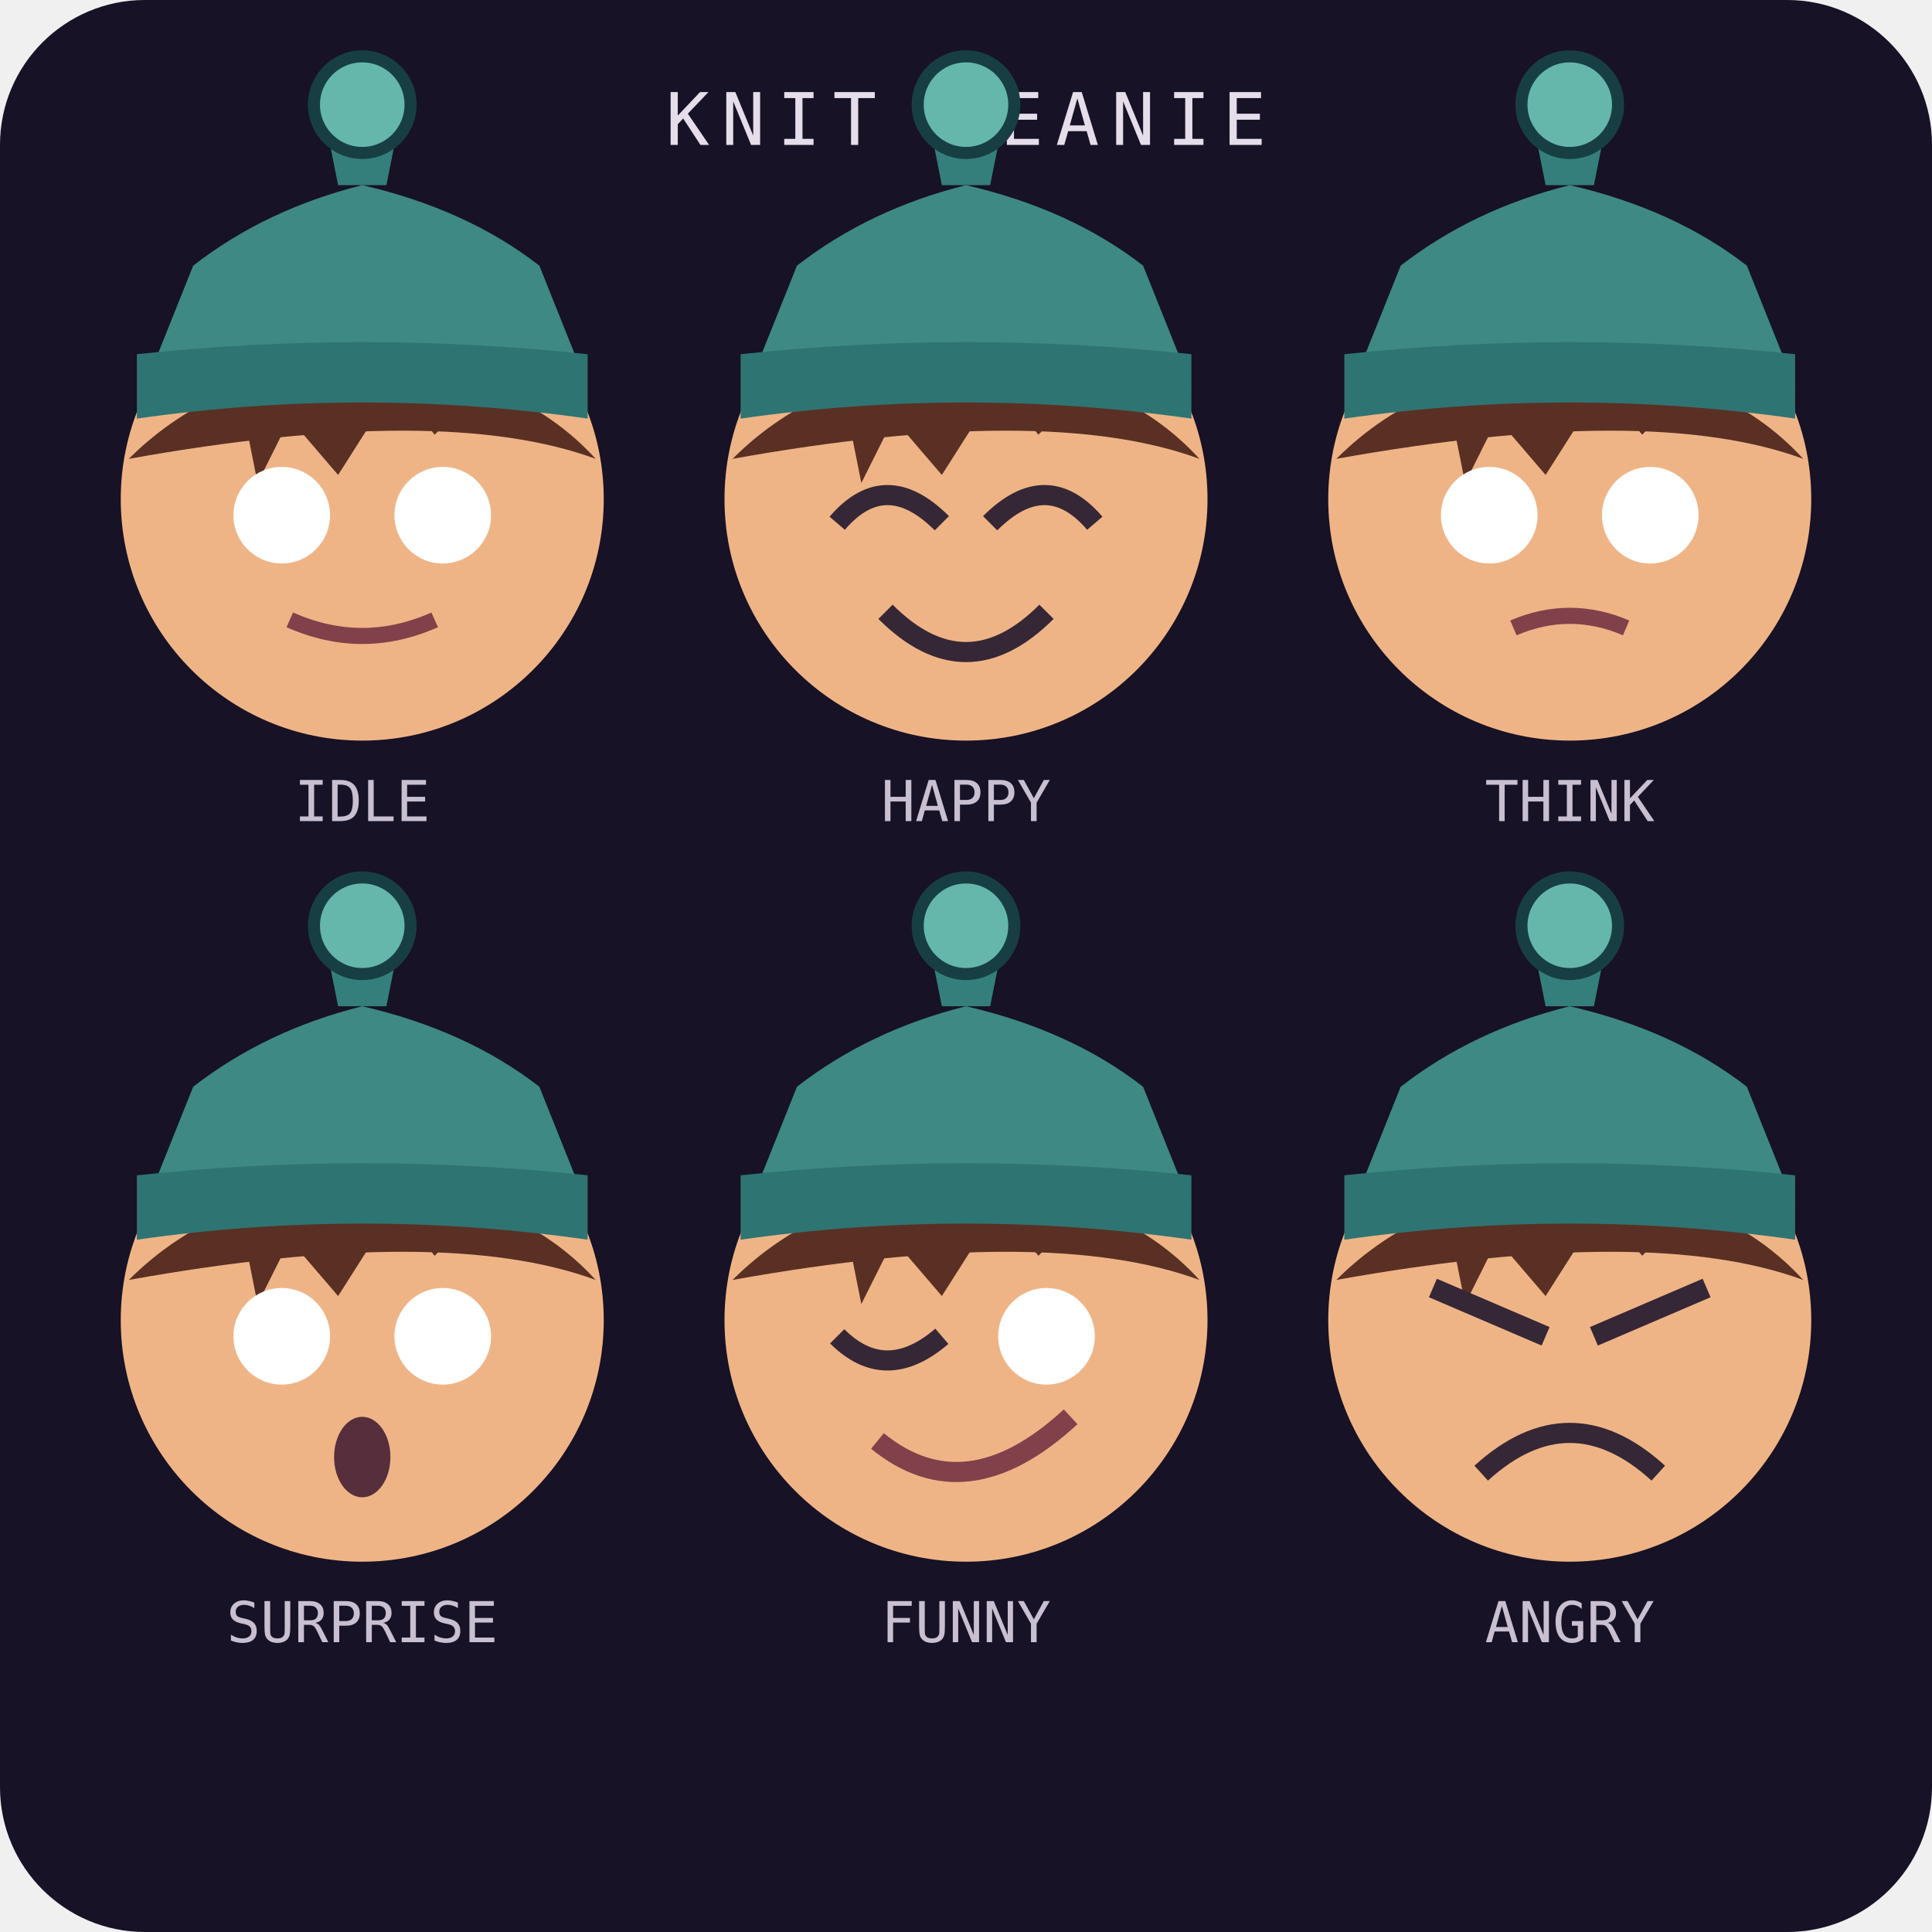
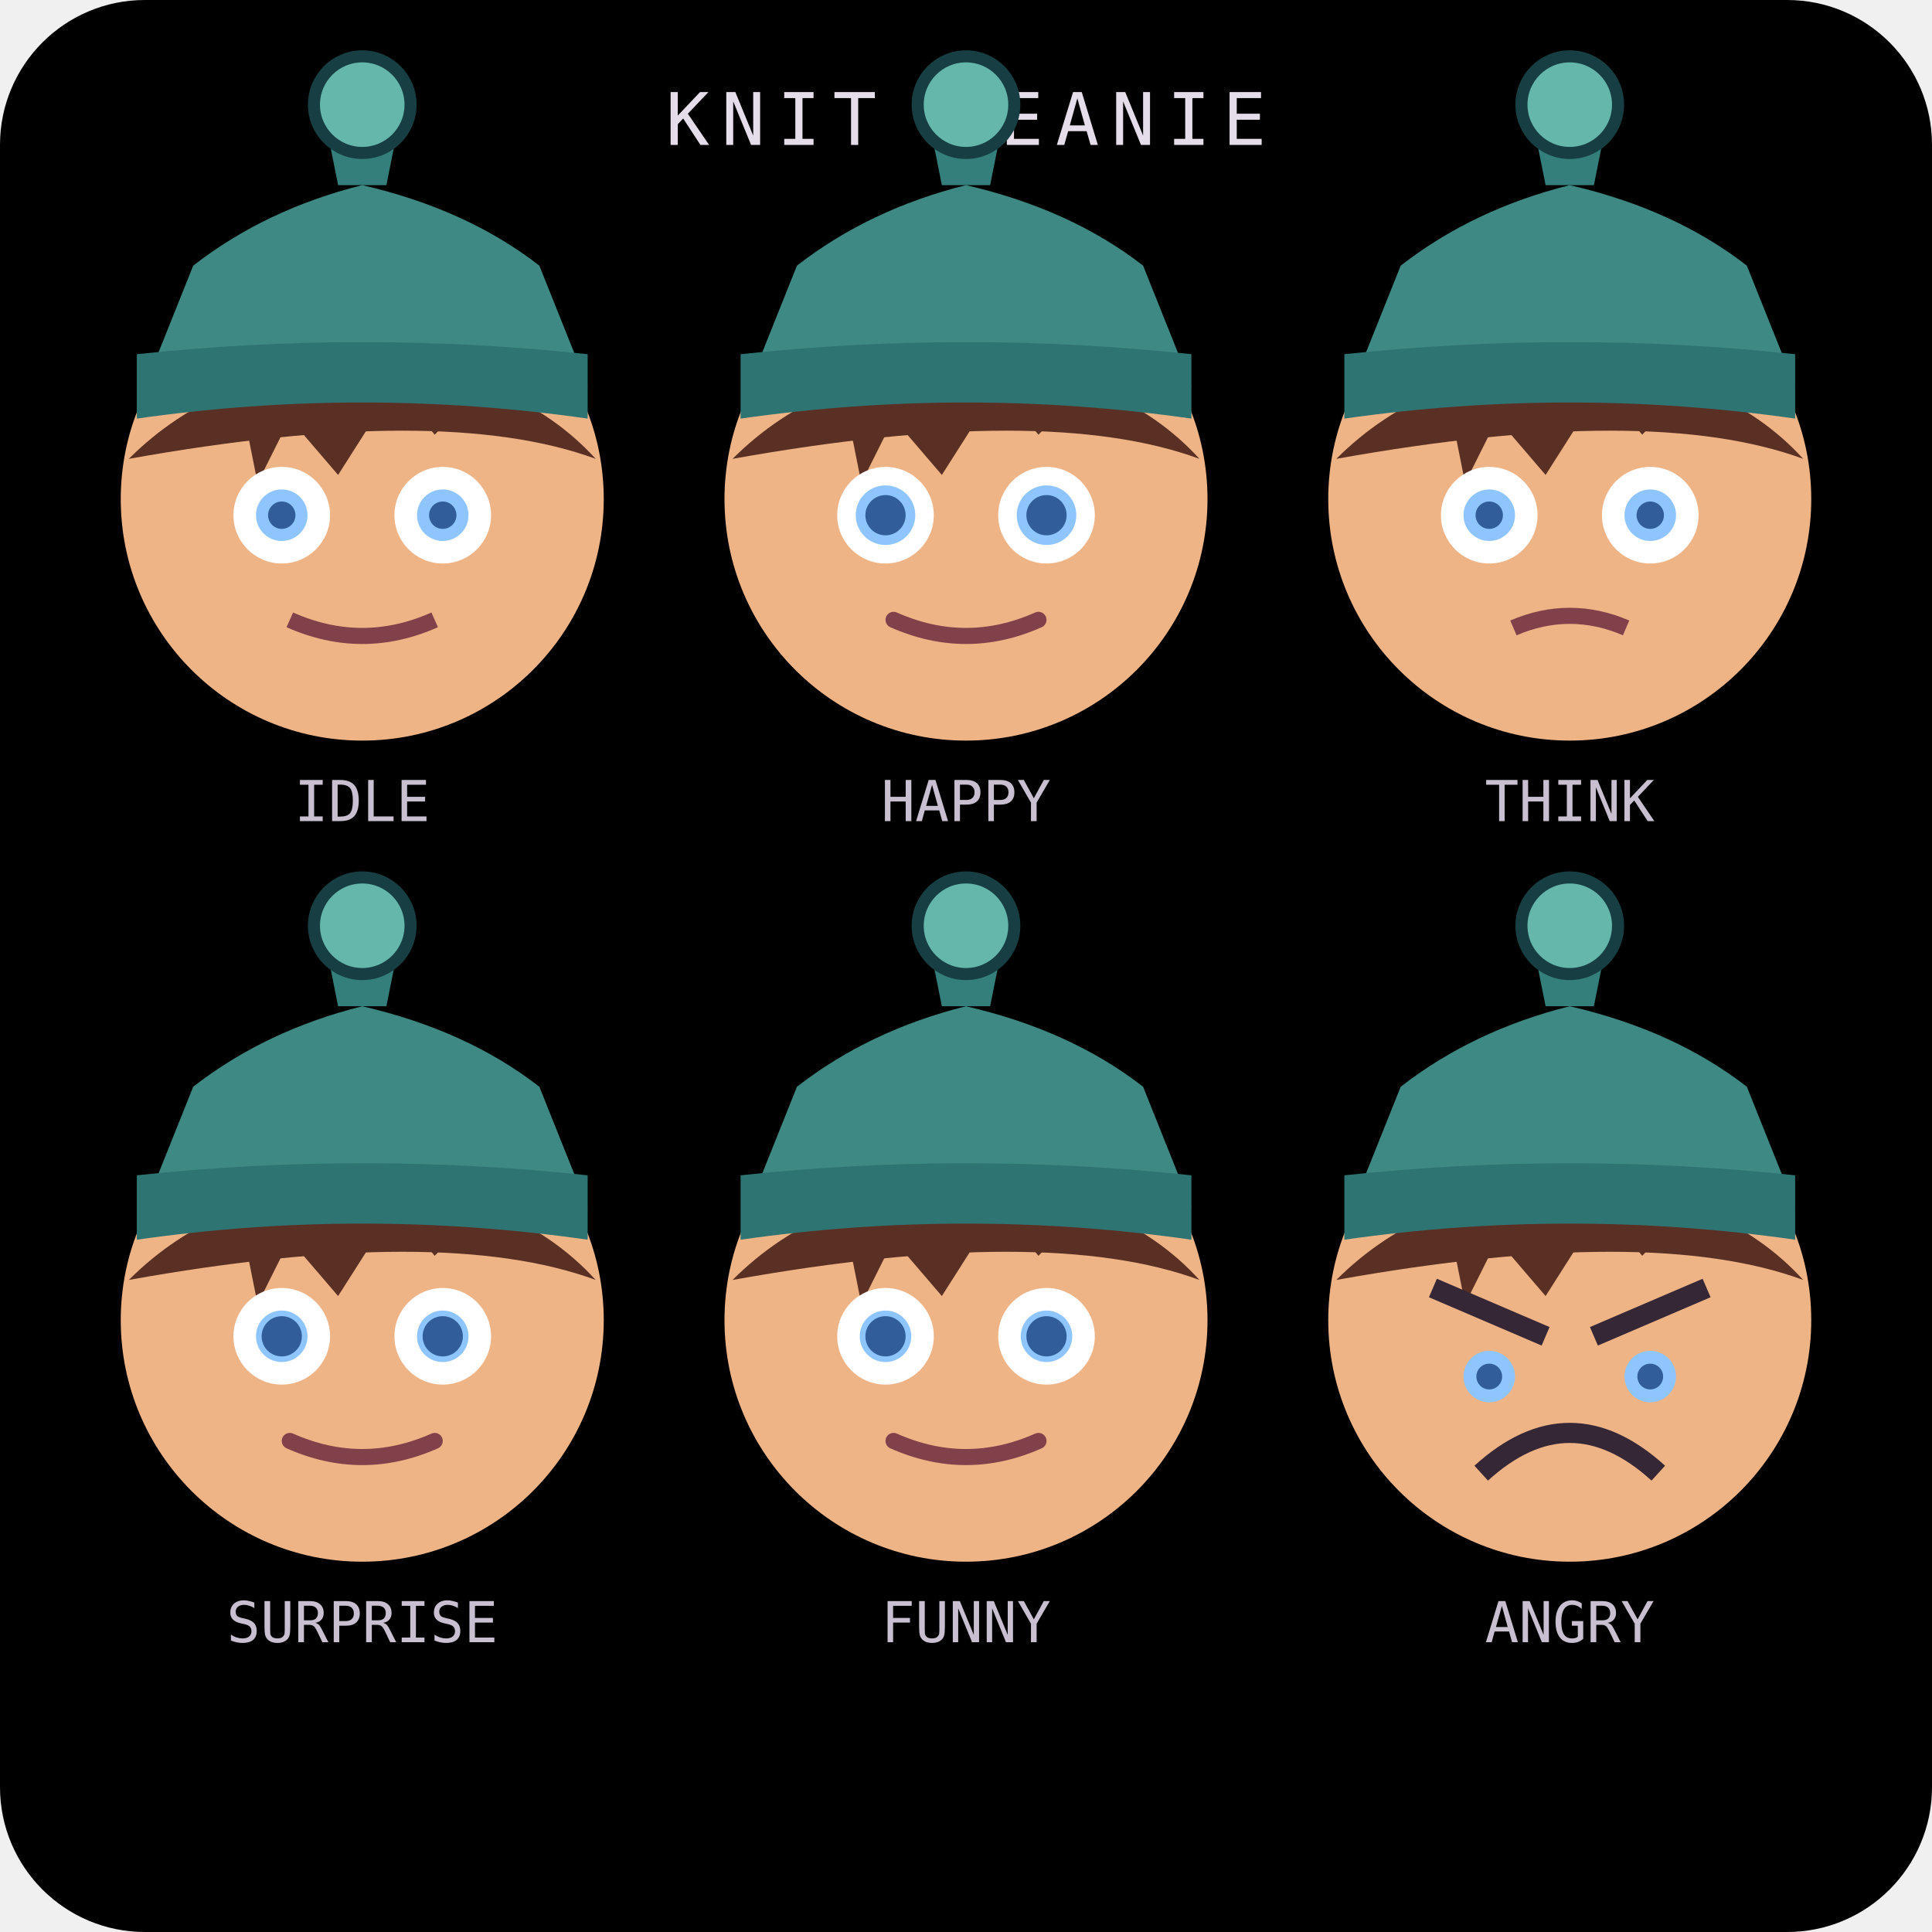
<svg xmlns="http://www.w3.org/2000/svg" viewBox="0 0 240 240" width="240" height="240">
-   <rect width="240" height="240" rx="18" fill="#171225" />
+   <rect width="240" height="240" rx="18" fill="#000000" />
  <text x="120" y="18" text-anchor="middle" fill="#E6DDEA" font-family="monospace" font-size="9" letter-spacing="1.5">KNIT BEANIE</text>
  <g font-family="monospace" font-size="7" text-anchor="middle" fill="#C8BFD0">
    <g transform="translate(45 62)">
      <circle r="30" fill="#EFB486" />
      <path d="M-29 -5 Q-18 -16 0 -17 Q19 -16 29 -5 Q10 -12 -29 -5Z" fill="#5A3024" />
      <g>
        <animateTransform attributeName="transform" type="rotate" values="-1 0 -25;2 0 -25;-1 0 -25" dur="5.80s" repeatCount="indefinite" />
        <path d="M-18 -27 Q1 -36 18 -23 Q15 -14 9 -8 L4 -14 L-3 -3 L-9 -10 L-13 -2Z" fill="#5A3024" />
      </g>
      <circle cx="-10" cy="2" r="6" fill="#fff" />
+       <circle cx="-10" cy="2" r="3.2" fill="#8EC5FF" data-eye-palette="canonical-blue" data-eye-role="iris" />
+       <circle cx="-10" cy="2" r="1.7" fill="#315E9A" data-eye-palette="canonical-blue" data-eye-role="pupil" />
      <circle cx="10" cy="2" r="6" fill="#fff" />
+       <circle cx="10" cy="2" r="3.2" fill="#8EC5FF" data-eye-palette="canonical-blue" data-eye-role="iris" />
+       <circle cx="10" cy="2" r="1.7" fill="#315E9A" data-eye-palette="canonical-blue" data-eye-role="pupil" />
      <path d="M-9 15 Q0 19 9 15" fill="none" stroke="#81414A" stroke-width="2" />
      <path d="M-27 -14 L-21 -29 Q-12 -36 0 -39 Q13 -36 22 -29 L28 -14 Q0 -19 -27 -14Z" fill="#3E8984" />
      <path d="M-28 -18 Q0 -21 28 -18 L28 -10 Q0 -14 -28 -10Z" fill="#2E7473" />
      <path d="M-3 -39 L-4 -44 H4 L3 -39Z" fill="#347F7B" />
      <circle cx="0" cy="-49" r="6" fill="#65B7AB" stroke="#173F43" stroke-width="1.5" />
      <g id="blink-idle" data-blink="double">
        <ellipse cx="-10" cy="2" rx="6" ry="0" fill="#EFB486">
          <animate attributeName="ry" values="0;0;6;6;0;0;6;6;0;0" keyTimes="0;.85;.87;.885;.905;.925;.942;.955;.975;1" dur="6.6s" repeatCount="indefinite" />
        </ellipse>
        <path d="M-14.3 2 Q-10 4 -5.7 2" fill="none" stroke="#59372F" stroke-width="2.5" stroke-linecap="round" opacity="0">
          <animate attributeName="opacity" values="0;0;1;1;0;0;1;1;0;0" keyTimes="0;.85;.87;.885;.905;.925;.942;.955;.975;1" dur="6.6s" repeatCount="indefinite" />
        </path>
        <ellipse cx="10" cy="2" rx="6" ry="0" fill="#EFB486">
          <animate attributeName="ry" values="0;0;6;6;0;0;6;6;0;0" keyTimes="0;.85;.87;.885;.905;.925;.942;.955;.975;1" dur="6.6s" begin=".025s" repeatCount="indefinite" />
        </ellipse>
        <path d="M5.7 2 Q10 4 14.3 2" fill="none" stroke="#59372F" stroke-width="2.5" stroke-linecap="round" opacity="0">
          <animate attributeName="opacity" values="0;0;1;1;0;0;1;1;0;0" keyTimes="0;.85;.87;.885;.905;.925;.942;.955;.975;1" dur="6.6s" begin=".025s" repeatCount="indefinite" />
        </path>
      </g>
      <text y="40">IDLE</text>
    </g>
    <g transform="translate(120 62)">
      <circle r="30" fill="#EFB486" />
      <path d="M-29 -5 Q-18 -16 0 -17 Q19 -16 29 -5 Q10 -12 -29 -5Z" fill="#5A3024" />
      <g>
-         <animateTransform attributeName="transform" type="rotate" values="-1 0 -25;2 0 -25;-1 0 -25" dur="5.91s" repeatCount="indefinite" />
-         <path d="M-18 -27 Q1 -36 18 -23 Q15 -14 9 -8 L4 -14 L-3 -3 L-9 -10 L-13 -2Z" fill="#5A3024" />
-       </g>
-       <path d="M-16 3 Q-10 -4 -3 3M3 3 Q10 -4 16 3M-10 14 Q0 24 10 14" fill="none" stroke="#352735" stroke-width="2.5" />
-       <path d="M-27 -14 L-21 -29 Q-12 -36 0 -39 Q13 -36 22 -29 L28 -14 Q0 -19 -27 -14Z" fill="#3E8984" />
-       <path d="M-28 -18 Q0 -21 28 -18 L28 -10 Q0 -14 -28 -10Z" fill="#2E7473" />
-       <path d="M-3 -39 L-4 -44 H4 L3 -39Z" fill="#347F7B" />
-       <circle cx="0" cy="-49" r="6" fill="#65B7AB" stroke="#173F43" stroke-width="1.5" />
+         <animateTransform attributeName="transform" type="rotate" values="-1 0 -25;2 0 -25;-1 0 -25" dur="5.80s" repeatCount="indefinite" />
+         <path d="M-18 -27 Q1 -36 18 -23 Q15 -14 9 -8 L4 -14 L-3 -3 L-9 -10 L-13 -2Z" fill="#5A3024" />
+       </g>
+       <g id="micro-happy-mini-base" opacity="1">
+         <animate attributeName="opacity" values="1;1;1;0;0;0;1;1" keyTimes="0;.18;.27;.35;.44;.70;.85;1" dur="5.8s" repeatCount="indefinite" calcMode="discrete" />
+         <circle cx="-10" cy="2" r="6" fill="#fff" />
+         <circle cx="-10" cy="2" r="3.7" fill="#8EC5FF" data-eye-palette="canonical-blue" data-eye-role="iris" />
+         <circle cx="-10" cy="2" r="2.5" fill="#315E9A" data-eye-palette="canonical-blue" data-eye-role="pupil" />
+         <circle cx="10" cy="2" r="6" fill="#fff" />
+         <circle cx="10" cy="2" r="3.7" fill="#8EC5FF" data-eye-palette="canonical-blue" data-eye-role="iris" />
+         <circle cx="10" cy="2" r="2.5" fill="#315E9A" data-eye-palette="canonical-blue" data-eye-role="pupil" />
+         <path d="M-9 15 Q0 19 9 15" fill="none" stroke="#81414A" stroke-width="2" stroke-linecap="round" />
+       </g>
+       <g id="micro-happy-mini-impact" opacity="0">
+         <animate attributeName="opacity" values="0;0;0;1;0;0;0;0" keyTimes="0;.18;.27;.35;.44;.70;.85;1" dur="5.8s" repeatCount="indefinite" calcMode="discrete" />
+         <path d="M-16 3 Q-10 -4 -4 3M4 3 Q10 -4 16 3" fill="none" stroke="#352735" stroke-width="2.5" stroke-linecap="round" />
+         <path d="M-10 14 Q0 25 10 14" fill="none" stroke="#81414A" stroke-width="2.5" stroke-linecap="round" />
+         <circle cx="-20" cy="12" r="5" fill="#F26E82" opacity=".34" />
+         <circle cx="20" cy="12" r="5" fill="#F26E82" opacity=".34" />
+       </g>
+       <g id="micro-happy-mini-hold" opacity="0">
+         <animate attributeName="opacity" values="0;0;0;0;1;1;0;0" keyTimes="0;.18;.27;.35;.44;.70;.85;1" dur="5.8s" repeatCount="indefinite" calcMode="discrete" />
+         <path d="M-16 3 Q-10 -4 -4 3M4 3 Q10 -4 16 3" fill="none" stroke="#352735" stroke-width="2.5" stroke-linecap="round" />
+         <path d="M-10 14 Q0 25 10 14" fill="none" stroke="#81414A" stroke-width="2.5" stroke-linecap="round" />
+         <circle cx="-20" cy="12" r="4" fill="#F26E82" opacity=".24" />
+         <circle cx="20" cy="12" r="4" fill="#F26E82" opacity=".24" />
+       </g>
+       <path d="M-27 -14 L-21 -29 Q-12 -36 0 -39 Q13 -36 22 -29 L28 -14 Q0 -19 -27 -14Z" fill="#3E8984" />
+       <path d="M-28 -18 Q0 -21 28 -18 L28 -10 Q0 -14 -28 -10Z" fill="#2E7473" />
+       <path d="M-3 -39 L-4 -44 H4 L3 -39Z" fill="#347F7B" />
+       <circle cx="0" cy="-49" r="6" fill="#65B7AB" stroke="#173F43" stroke-width="1.5" />
+       <g id="blink-happy" data-blink="double">
+         <ellipse cx="-10" cy="2" rx="6" ry="0" fill="#EFB486">
+           <animate attributeName="ry" values="0;0;6;6;0;0;6;6;0;0" keyTimes="0;.88;.895;.91;.925;.94;.952;.965;.98;1" dur="5.8s" repeatCount="indefinite" />
+         </ellipse>
+         <path d="M-14.3 2 Q-10 4 -5.7 2" fill="none" stroke="#59372F" stroke-width="2.5" stroke-linecap="round" opacity="0">
+           <animate attributeName="opacity" values="0;0;1;1;0;0;1;1;0;0" keyTimes="0;.88;.895;.91;.925;.94;.952;.965;.98;1" dur="5.8s" repeatCount="indefinite" />
+         </path>
+         <ellipse cx="10" cy="2" rx="6" ry="0" fill="#EFB486">
+           <animate attributeName="ry" values="0;0;6;6;0;0;6;6;0;0" keyTimes="0;.88;.895;.91;.925;.94;.952;.965;.98;1" dur="5.8s" begin=".025s" repeatCount="indefinite" />
+         </ellipse>
+         <path d="M5.7 2 Q10 4 14.3 2" fill="none" stroke="#59372F" stroke-width="2.5" stroke-linecap="round" opacity="0">
+           <animate attributeName="opacity" values="0;0;1;1;0;0;1;1;0;0" keyTimes="0;.88;.895;.91;.925;.94;.952;.965;.98;1" dur="5.8s" begin=".025s" repeatCount="indefinite" />
+         </path>
+       </g>
      <text y="40">HAPPY</text>
    </g>
    <g transform="translate(195 62)">
      <circle r="30" fill="#EFB486" />
      <path d="M-29 -5 Q-18 -16 0 -17 Q19 -16 29 -5 Q10 -12 -29 -5Z" fill="#5A3024" />
      <g>
        <animateTransform attributeName="transform" type="rotate" values="-1 0 -25;2 0 -25;-1 0 -25" dur="6.02s" repeatCount="indefinite" />
        <path d="M-18 -27 Q1 -36 18 -23 Q15 -14 9 -8 L4 -14 L-3 -3 L-9 -10 L-13 -2Z" fill="#5A3024" />
      </g>
      <circle cx="-10" cy="2" r="6" fill="#fff" />
+       <circle cx="-10" cy="2" r="3.2" fill="#8EC5FF" data-eye-palette="canonical-blue" data-eye-role="iris" />
+       <circle cx="-10" cy="2" r="1.7" fill="#315E9A" data-eye-palette="canonical-blue" data-eye-role="pupil" />
      <circle cx="10" cy="2" r="6" fill="#fff" />
+       <circle cx="10" cy="2" r="3.2" fill="#8EC5FF" data-eye-palette="canonical-blue" data-eye-role="iris" />
+       <circle cx="10" cy="2" r="1.7" fill="#315E9A" data-eye-palette="canonical-blue" data-eye-role="pupil" />
      <path d="M-7 16 Q0 13 7 16" fill="none" stroke="#81414A" stroke-width="2" />
      <path d="M-27 -14 L-21 -29 Q-12 -36 0 -39 Q13 -36 22 -29 L28 -14 Q0 -19 -27 -14Z" fill="#3E8984" />
      <path d="M-28 -18 Q0 -21 28 -18 L28 -10 Q0 -14 -28 -10Z" fill="#2E7473" />
      <path d="M-3 -39 L-4 -44 H4 L3 -39Z" fill="#347F7B" />
      <circle cx="0" cy="-49" r="6" fill="#65B7AB" stroke="#173F43" stroke-width="1.5" />
      <g id="blink-think" data-blink="double">
        <ellipse cx="-10" cy="2" rx="6" ry="0" fill="#EFB486">
          <animate attributeName="ry" values="0;0;6;6;0;0;6;6;0;0" keyTimes="0;.85;.87;.885;.905;.925;.942;.955;.975;1" dur="6.6s" repeatCount="indefinite" />
        </ellipse>
        <path d="M-14.3 2 Q-10 4 -5.7 2" fill="none" stroke="#59372F" stroke-width="2.5" stroke-linecap="round" opacity="0">
          <animate attributeName="opacity" values="0;0;1;1;0;0;1;1;0;0" keyTimes="0;.85;.87;.885;.905;.925;.942;.955;.975;1" dur="6.6s" repeatCount="indefinite" />
        </path>
        <ellipse cx="10" cy="2" rx="6" ry="0" fill="#EFB486">
          <animate attributeName="ry" values="0;0;6;6;0;0;6;6;0;0" keyTimes="0;.85;.87;.885;.905;.925;.942;.955;.975;1" dur="6.6s" begin=".025s" repeatCount="indefinite" />
        </ellipse>
        <path d="M5.7 2 Q10 4 14.3 2" fill="none" stroke="#59372F" stroke-width="2.5" stroke-linecap="round" opacity="0">
          <animate attributeName="opacity" values="0;0;1;1;0;0;1;1;0;0" keyTimes="0;.85;.87;.885;.905;.925;.942;.955;.975;1" dur="6.6s" begin=".025s" repeatCount="indefinite" />
        </path>
      </g>
      <text y="40">THINK</text>
    </g>
    <g transform="translate(45 164)">
      <circle r="30" fill="#EFB486" />
      <path d="M-29 -5 Q-18 -16 0 -17 Q19 -16 29 -5 Q10 -12 -29 -5Z" fill="#5A3024" />
      <g>
-         <animateTransform attributeName="transform" type="rotate" values="-1 0 -25;2 0 -25;-1 0 -25" dur="6.13s" repeatCount="indefinite" />
-         <path d="M-18 -27 Q1 -36 18 -23 Q15 -14 9 -8 L4 -14 L-3 -3 L-9 -10 L-13 -2Z" fill="#5A3024" />
-       </g>
-       <circle cx="-10" cy="2" r="6" fill="#fff" />
-       <circle cx="10" cy="2" r="6" fill="#fff" />
-       <ellipse cy="17" rx="3.5" ry="5" fill="#572E3B" />
-       <path d="M-27 -14 L-21 -29 Q-12 -36 0 -39 Q13 -36 22 -29 L28 -14 Q0 -19 -27 -14Z" fill="#3E8984" />
-       <path d="M-28 -18 Q0 -21 28 -18 L28 -10 Q0 -14 -28 -10Z" fill="#2E7473" />
-       <path d="M-3 -39 L-4 -44 H4 L3 -39Z" fill="#347F7B" />
-       <circle cx="0" cy="-49" r="6" fill="#65B7AB" stroke="#173F43" stroke-width="1.5" />
-       <g id="blink-surprise" data-blink="double">
-         <ellipse cx="-10" cy="2" rx="7" ry="0" fill="#EFB486">
-           <animate attributeName="ry" values="0;0;8;8;0;0;8;8;0;0" keyTimes="0;.85;.87;.885;.905;.925;.942;.955;.975;1" dur="6.6s" repeatCount="indefinite" />
-         </ellipse>
-         <path d="M-15.0 2 Q-10 4 -5.0 2" fill="none" stroke="#59372F" stroke-width="2.5" stroke-linecap="round" opacity="0">
-           <animate attributeName="opacity" values="0;0;1;1;0;0;1;1;0;0" keyTimes="0;.85;.87;.885;.905;.925;.942;.955;.975;1" dur="6.6s" repeatCount="indefinite" />
-         </path>
-         <ellipse cx="10" cy="2" rx="7" ry="0" fill="#EFB486">
-           <animate attributeName="ry" values="0;0;8;8;0;0;8;8;0;0" keyTimes="0;.85;.87;.885;.905;.925;.942;.955;.975;1" dur="6.6s" begin=".025s" repeatCount="indefinite" />
-         </ellipse>
-         <path d="M5.0 2 Q10 4 15.0 2" fill="none" stroke="#59372F" stroke-width="2.5" stroke-linecap="round" opacity="0">
-           <animate attributeName="opacity" values="0;0;1;1;0;0;1;1;0;0" keyTimes="0;.85;.87;.885;.905;.925;.942;.955;.975;1" dur="6.6s" begin=".025s" repeatCount="indefinite" />
+         <animateTransform attributeName="transform" type="rotate" values="-1 0 -25;2 0 -25;-1 0 -25" dur="5.80s" repeatCount="indefinite" />
+         <path d="M-18 -27 Q1 -36 18 -23 Q15 -14 9 -8 L4 -14 L-3 -3 L-9 -10 L-13 -2Z" fill="#5A3024" />
+       </g>
+       <g id="micro-surprise-mini-base" opacity="1">
+         <animate attributeName="opacity" values="1;1;1;0;0;1;1" keyTimes="0;.14;.19;.23;.58;.78;1" dur="5.1s" repeatCount="indefinite" calcMode="discrete" />
+         <circle cx="-10" cy="2" r="6" fill="#fff" />
+         <circle cx="-10" cy="2" r="3.2" fill="#8EC5FF" data-eye-palette="canonical-blue" data-eye-role="iris" />
+         <circle cx="-10" cy="2" r="2.5" fill="#315E9A" data-eye-role="pupil" />
+         <circle cx="10" cy="2" r="6" fill="#fff" />
+         <circle cx="10" cy="2" r="3.2" fill="#8EC5FF" data-eye-palette="canonical-blue" data-eye-role="iris" />
+         <circle cx="10" cy="2" r="2.5" fill="#315E9A" data-eye-role="pupil" />
+         <path d="M-9 15 Q0 19 9 15" fill="none" stroke="#81414A" stroke-width="2" stroke-linecap="round" />
+       </g>
+       <g id="micro-surprise-mini-impact" opacity="0">
+         <animate attributeName="opacity" values="0;0;0;1;1;0;0" keyTimes="0;.14;.19;.23;.58;.78;1" dur="5.1s" repeatCount="indefinite" calcMode="discrete" />
+         <ellipse cx="-10" cy="2" rx="7" ry="8" fill="#fff" stroke="#352735" stroke-width="1.3" />
+         <circle cx="-10" cy="3" r="3.2" fill="#8EC5FF" data-eye-palette="canonical-blue" data-eye-role="iris" />
+         <circle cx="-10" cy="3" r="2.5" fill="#315E9A" data-eye-role="pupil" />
+         <ellipse cx="10" cy="2" rx="7" ry="8" fill="#fff" stroke="#352735" stroke-width="1.3" />
+         <circle cx="10" cy="3" r="3.2" fill="#8EC5FF" data-eye-palette="canonical-blue" data-eye-role="iris" />
+         <circle cx="10" cy="3" r="2.5" fill="#315E9A" data-eye-role="pupil" />
+         <path d="M-16 -10 Q-10 -14 -4 -10M4 -10 Q10 -14 16 -10" fill="none" stroke="#81414A" stroke-width="2" stroke-linecap="round" />
+         <ellipse cx="0" cy="16" rx="3.5" ry="5" fill="#352735" />
+       </g>
+       <path d="M-27 -14 L-21 -29 Q-12 -36 0 -39 Q13 -36 22 -29 L28 -14 Q0 -19 -27 -14Z" fill="#3E8984" />
+       <path d="M-28 -18 Q0 -21 28 -18 L28 -10 Q0 -14 -28 -10Z" fill="#2E7473" />
+       <path d="M-3 -39 L-4 -44 H4 L3 -39Z" fill="#347F7B" />
+       <circle cx="0" cy="-49" r="6" fill="#65B7AB" stroke="#173F43" stroke-width="1.5" />
+       <g id="blink-surprised" data-blink="double">
+         <ellipse cx="-10" cy="2" rx="6" ry="0" fill="#EFB486">
+           <animate attributeName="ry" values="0;0;6;6;0;0;6;6;0;0" keyTimes="0;.85;.87;.885;.905;.925;.942;.955;.975;1" dur="5.1s" repeatCount="indefinite" />
+         </ellipse>
+         <path d="M-14.3 2 Q-10 4 -5.7 2" fill="none" stroke="#59372F" stroke-width="2.5" stroke-linecap="round" opacity="0">
+           <animate attributeName="opacity" values="0;0;1;1;0;0;1;1;0;0" keyTimes="0;.85;.87;.885;.905;.925;.942;.955;.975;1" dur="5.1s" repeatCount="indefinite" />
+         </path>
+         <ellipse cx="10" cy="2" rx="6" ry="0" fill="#EFB486">
+           <animate attributeName="ry" values="0;0;6;6;0;0;6;6;0;0" keyTimes="0;.85;.87;.885;.905;.925;.942;.955;.975;1" dur="5.1s" begin=".025s" repeatCount="indefinite" />
+         </ellipse>
+         <path d="M5.7 2 Q10 4 14.3 2" fill="none" stroke="#59372F" stroke-width="2.5" stroke-linecap="round" opacity="0">
+           <animate attributeName="opacity" values="0;0;1;1;0;0;1;1;0;0" keyTimes="0;.85;.87;.885;.905;.925;.942;.955;.975;1" dur="5.1s" begin=".025s" repeatCount="indefinite" />
        </path>
      </g>
      <text y="40">SURPRISE</text>
    </g>
    <g transform="translate(120 164)">
      <circle r="30" fill="#EFB486" />
      <path d="M-29 -5 Q-18 -16 0 -17 Q19 -16 29 -5 Q10 -12 -29 -5Z" fill="#5A3024" />
      <g>
-         <animateTransform attributeName="transform" type="rotate" values="-1 0 -25;2 0 -25;-1 0 -25" dur="6.24s" repeatCount="indefinite" />
-         <path d="M-18 -27 Q1 -36 18 -23 Q15 -14 9 -8 L4 -14 L-3 -3 L-9 -10 L-13 -2Z" fill="#5A3024" />
-       </g>
-       <path d="M-16 2 Q-10 8 -3 2" fill="none" stroke="#352735" stroke-width="2.5" />
-       <circle cx="10" cy="2" r="6" fill="#fff" />
-       <path d="M-11 15 Q0 24 13 12" fill="none" stroke="#81414A" stroke-width="2.5" />
+         <animateTransform attributeName="transform" type="rotate" values="-1 0 -25;2 0 -25;-1 0 -25" dur="5.80s" repeatCount="indefinite" />
+         <path d="M-18 -27 Q1 -36 18 -23 Q15 -14 9 -8 L4 -14 L-3 -3 L-9 -10 L-13 -2Z" fill="#5A3024" />
+       </g>
+       <g id="micro-funny-mini-base" opacity="1">
+         <animate attributeName="opacity" values="1;1;1;0;0;0;1;1" keyTimes="0;.14;.20;.25;.34;.58;.76;1" dur="5.6s" repeatCount="indefinite" calcMode="discrete" />
+         <circle cx="-10" cy="2" r="6" fill="#fff" />
+         <circle cx="-10" cy="2" r="3.2" fill="#8EC5FF" data-eye-palette="canonical-blue" data-eye-role="iris" />
+         <circle cx="-10" cy="2" r="2.5" fill="#315E9A" data-eye-role="pupil" />
+         <circle cx="10" cy="2" r="6" fill="#fff" />
+         <circle cx="10" cy="2" r="3.2" fill="#8EC5FF" data-eye-palette="canonical-blue" data-eye-role="iris" />
+         <circle cx="10" cy="2" r="2.5" fill="#315E9A" data-eye-role="pupil" />
+         <path d="M-9 15 Q0 19 9 15" fill="none" stroke="#81414A" stroke-width="2" stroke-linecap="round" />
+       </g>
+       <g id="micro-funny-mini-wink" opacity="0">
+         <animate attributeName="opacity" values="0;0;0;1;0;0;0;0" keyTimes="0;.14;.20;.25;.34;.58;.76;1" dur="5.6s" repeatCount="indefinite" calcMode="discrete" />
+         <path d="M-16 2 Q-10 6 -4 2" fill="none" stroke="#352735" stroke-width="2.5" stroke-linecap="round" />
+         <ellipse cx="10" cy="2" rx="6" ry="7" fill="#fff" stroke="#352735" stroke-width="1.2" />
+         <circle cx="10" cy="2" r="3.2" fill="#8EC5FF" data-eye-palette="canonical-blue" data-eye-role="iris" />
+         <circle cx="10" cy="2" r="2.5" fill="#315E9A" data-eye-role="pupil" />
+         <path d="M-10 15 Q0 21 11 13" fill="none" stroke="#81414A" stroke-width="2.3" stroke-linecap="round" />
+       </g>
+       <g id="micro-funny-mini-smirk" opacity="0">
+         <animate attributeName="opacity" values="0;0;0;0;1;1;0;0" keyTimes="0;.14;.20;.25;.34;.58;.76;1" dur="5.6s" repeatCount="indefinite" calcMode="discrete" />
+         <path d="M-16 2 Q-10 6 -4 2" fill="none" stroke="#352735" stroke-width="2.5" stroke-linecap="round" />
+         <ellipse cx="10" cy="2" rx="6" ry="7" fill="#fff" stroke="#352735" stroke-width="1.2" />
+         <circle cx="11" cy="2" r="3.2" fill="#8EC5FF" data-eye-palette="canonical-blue" data-eye-role="iris" />
+         <circle cx="11" cy="2" r="2.5" fill="#315E9A" data-eye-role="pupil" />
+         <path d="M-11 15 Q0 24 13 12" fill="none" stroke="#81414A" stroke-width="2.3" stroke-linecap="round" />
+       </g>
      <path d="M-27 -14 L-21 -29 Q-12 -36 0 -39 Q13 -36 22 -29 L28 -14 Q0 -19 -27 -14Z" fill="#3E8984" />
      <path d="M-28 -18 Q0 -21 28 -18 L28 -10 Q0 -14 -28 -10Z" fill="#2E7473" />
      <path d="M-3 -39 L-4 -44 H4 L3 -39Z" fill="#347F7B" />
      <circle cx="0" cy="-49" r="6" fill="#65B7AB" stroke="#173F43" stroke-width="1.5" />
      <g id="blink-funny" data-blink="double">
-         <ellipse cx="10" cy="2" rx="6" ry="0" fill="#EFB486">
-           <animate attributeName="ry" values="0;0;6;6;0;0;6;6;0;0" keyTimes="0;.85;.87;.885;.905;.925;.942;.955;.975;1" dur="6.6s" repeatCount="indefinite" />
-         </ellipse>
-         <path d="M5.7 2 Q10 4 14.3 2" fill="none" stroke="#59372F" stroke-width="2.5" stroke-linecap="round" opacity="0">
-           <animate attributeName="opacity" values="0;0;1;1;0;0;1;1;0;0" keyTimes="0;.85;.87;.885;.905;.925;.942;.955;.975;1" dur="6.6s" repeatCount="indefinite" />
+         <ellipse cx="-10" cy="2" rx="6" ry="0" fill="#EFB486">
+           <animate attributeName="ry" values="0;0;6;6;0;0;6;6;0;0" keyTimes="0;.85;.87;.885;.905;.925;.942;.955;.975;1" dur="5.6s" repeatCount="indefinite" />
+         </ellipse>
+         <path d="M-14.3 2 Q-10 4 -5.7 2" fill="none" stroke="#59372F" stroke-width="2.5" stroke-linecap="round" opacity="0">
+           <animate attributeName="opacity" values="0;0;1;1;0;0;1;1;0;0" keyTimes="0;.85;.87;.885;.905;.925;.942;.955;.975;1" dur="5.6s" repeatCount="indefinite" />
+         </path>
+         <ellipse cx="10" cy="2" rx="6" ry="0" fill="#EFB486">
+           <animate attributeName="ry" values="0;0;6;6;0;0;6;6;0;0" keyTimes="0;.85;.87;.885;.905;.925;.942;.955;.975;1" dur="5.6s" begin=".025s" repeatCount="indefinite" />
+         </ellipse>
+         <path d="M5.7 2 Q10 4 14.3 2" fill="none" stroke="#59372F" stroke-width="2.5" stroke-linecap="round" opacity="0">
+           <animate attributeName="opacity" values="0;0;1;1;0;0;1;1;0;0" keyTimes="0;.85;.87;.885;.905;.925;.942;.955;.975;1" dur="5.6s" begin=".025s" repeatCount="indefinite" />
        </path>
      </g>
      <text y="40">FUNNY</text>
    </g>
-     <g transform="translate(195 164)">
-       <circle r="30" fill="#EFB486" />
+     <g id="micro-angry-mini" transform="translate(195 164)">
+       <animateTransform attributeName="transform" type="translate" values="195,164;195,164;195,163;195,162;195,162;194,162;196,162;195,162;195,163;195,164" keyTimes="0;.22;.31;.40;.54;.60;.65;.72;.87;1" dur="6s" repeatCount="indefinite" />
+       <circle r="30" fill="#EFB486" />
+       <circle r="30" fill="#D93F55" opacity="0">
+         <animate attributeName="opacity" values="0;0;.03;.08;.18;.23;.22;.18;.08;0" keyTimes="0;.22;.31;.40;.54;.60;.65;.72;.87;1" dur="6s" repeatCount="indefinite" />
+       </circle>
      <path d="M-29 -5 Q-18 -16 0 -17 Q19 -16 29 -5 Q10 -12 -29 -5Z" fill="#5A3024" />
      <g>
        <animateTransform attributeName="transform" type="rotate" values="-1 0 -25;2 0 -25;-1 0 -25" dur="6.35s" repeatCount="indefinite" />
        <path d="M-18 -27 Q1 -36 18 -23 Q15 -14 9 -8 L4 -14 L-3 -3 L-9 -10 L-13 -2Z" fill="#5A3024" />
      </g>
-       <path d="M-17 -4 L-3 2M17 -4 L3 2M-11 19 Q0 9 11 19" fill="none" stroke="#352735" stroke-width="2.5" />
+       <circle cx="-10" cy="7" r="3.2" fill="#8EC5FF" data-eye-palette="canonical-blue" data-eye-role="iris" />
+       <circle cx="-10" cy="7" r="1.6" fill="#315E9A" data-eye-palette="canonical-blue" data-eye-role="pupil" />
+       <circle cx="10" cy="7" r="3.2" fill="#8EC5FF" data-eye-palette="canonical-blue" data-eye-role="iris" />
+       <circle cx="10" cy="7" r="1.6" fill="#315E9A" data-eye-palette="canonical-blue" data-eye-role="pupil" />
+       <path d="M-17 -4 L-3 2M17 -4 L3 2M-11 19 Q0 9 11 19" fill="none" stroke="#352735" stroke-width="2.5">
+         <animate attributeName="d" values="M-17 -4 L-3 2M17 -4 L3 2M-11 19 Q0 9 11 19;M-17 -4 L-3 2M17 -4 L3 2M-11 19 Q0 9 11 19;M-17 -4 L-3 2M17 -4 L3 2M-11 19 Q0 9 11 19;M-16 0 L-2 5M17 -1 L2 5M-10 21 Q0 6 10 21;M-16 0 L-2 5M17 -1 L2 5M-10 21 Q0 6 10 21;M-16 0 L-2 5M17 -1 L2 5M-10 21 Q0 6 10 21;M-16 0 L-2 5M17 -1 L2 5M-10 21 Q0 6 10 21;M-16 0 L-2 5M17 -1 L2 5M-10 21 Q0 6 10 21;M-17 -4 L-3 2M17 -4 L3 2M-11 19 Q0 9 11 19;M-17 -4 L-3 2M17 -4 L3 2M-11 19 Q0 9 11 19" keyTimes="0;.22;.31;.40;.54;.60;.65;.72;.87;1" dur="6s" repeatCount="indefinite" />
+       </path>
      <path d="M-27 -14 L-21 -29 Q-12 -36 0 -39 Q13 -36 22 -29 L28 -14 Q0 -19 -27 -14Z" fill="#3E8984" />
      <path d="M-28 -18 Q0 -21 28 -18 L28 -10 Q0 -14 -28 -10Z" fill="#2E7473" />
      <path d="M-3 -39 L-4 -44 H4 L3 -39Z" fill="#347F7B" />
      <circle cx="0" cy="-49" r="6" fill="#65B7AB" stroke="#173F43" stroke-width="1.5" />
      <text y="40">ANGRY</text>
    </g>
  </g>
</svg>
